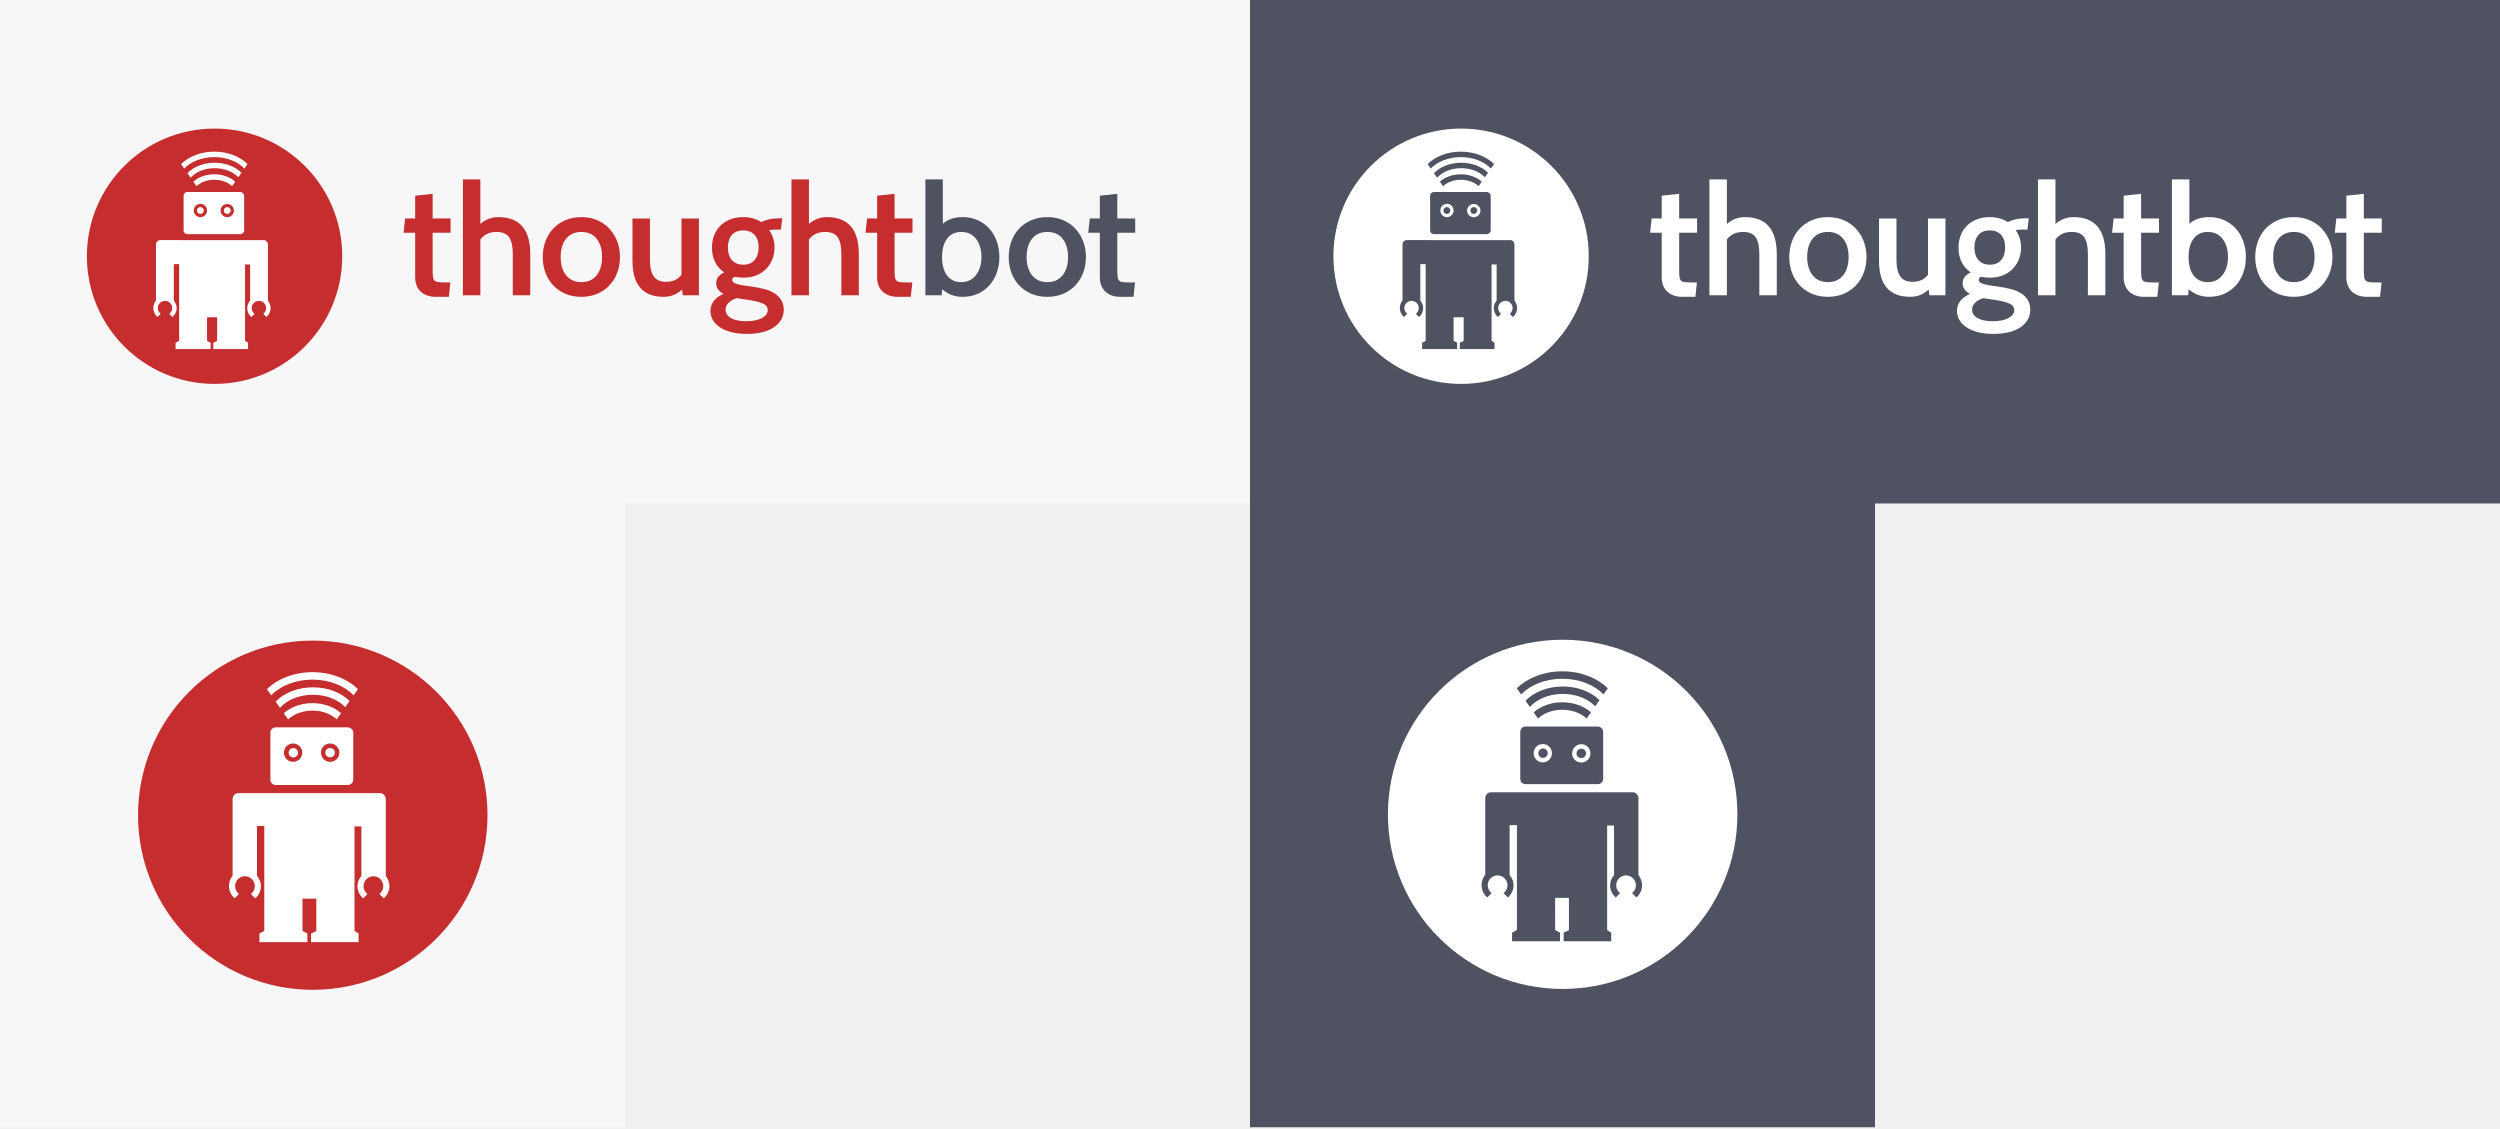
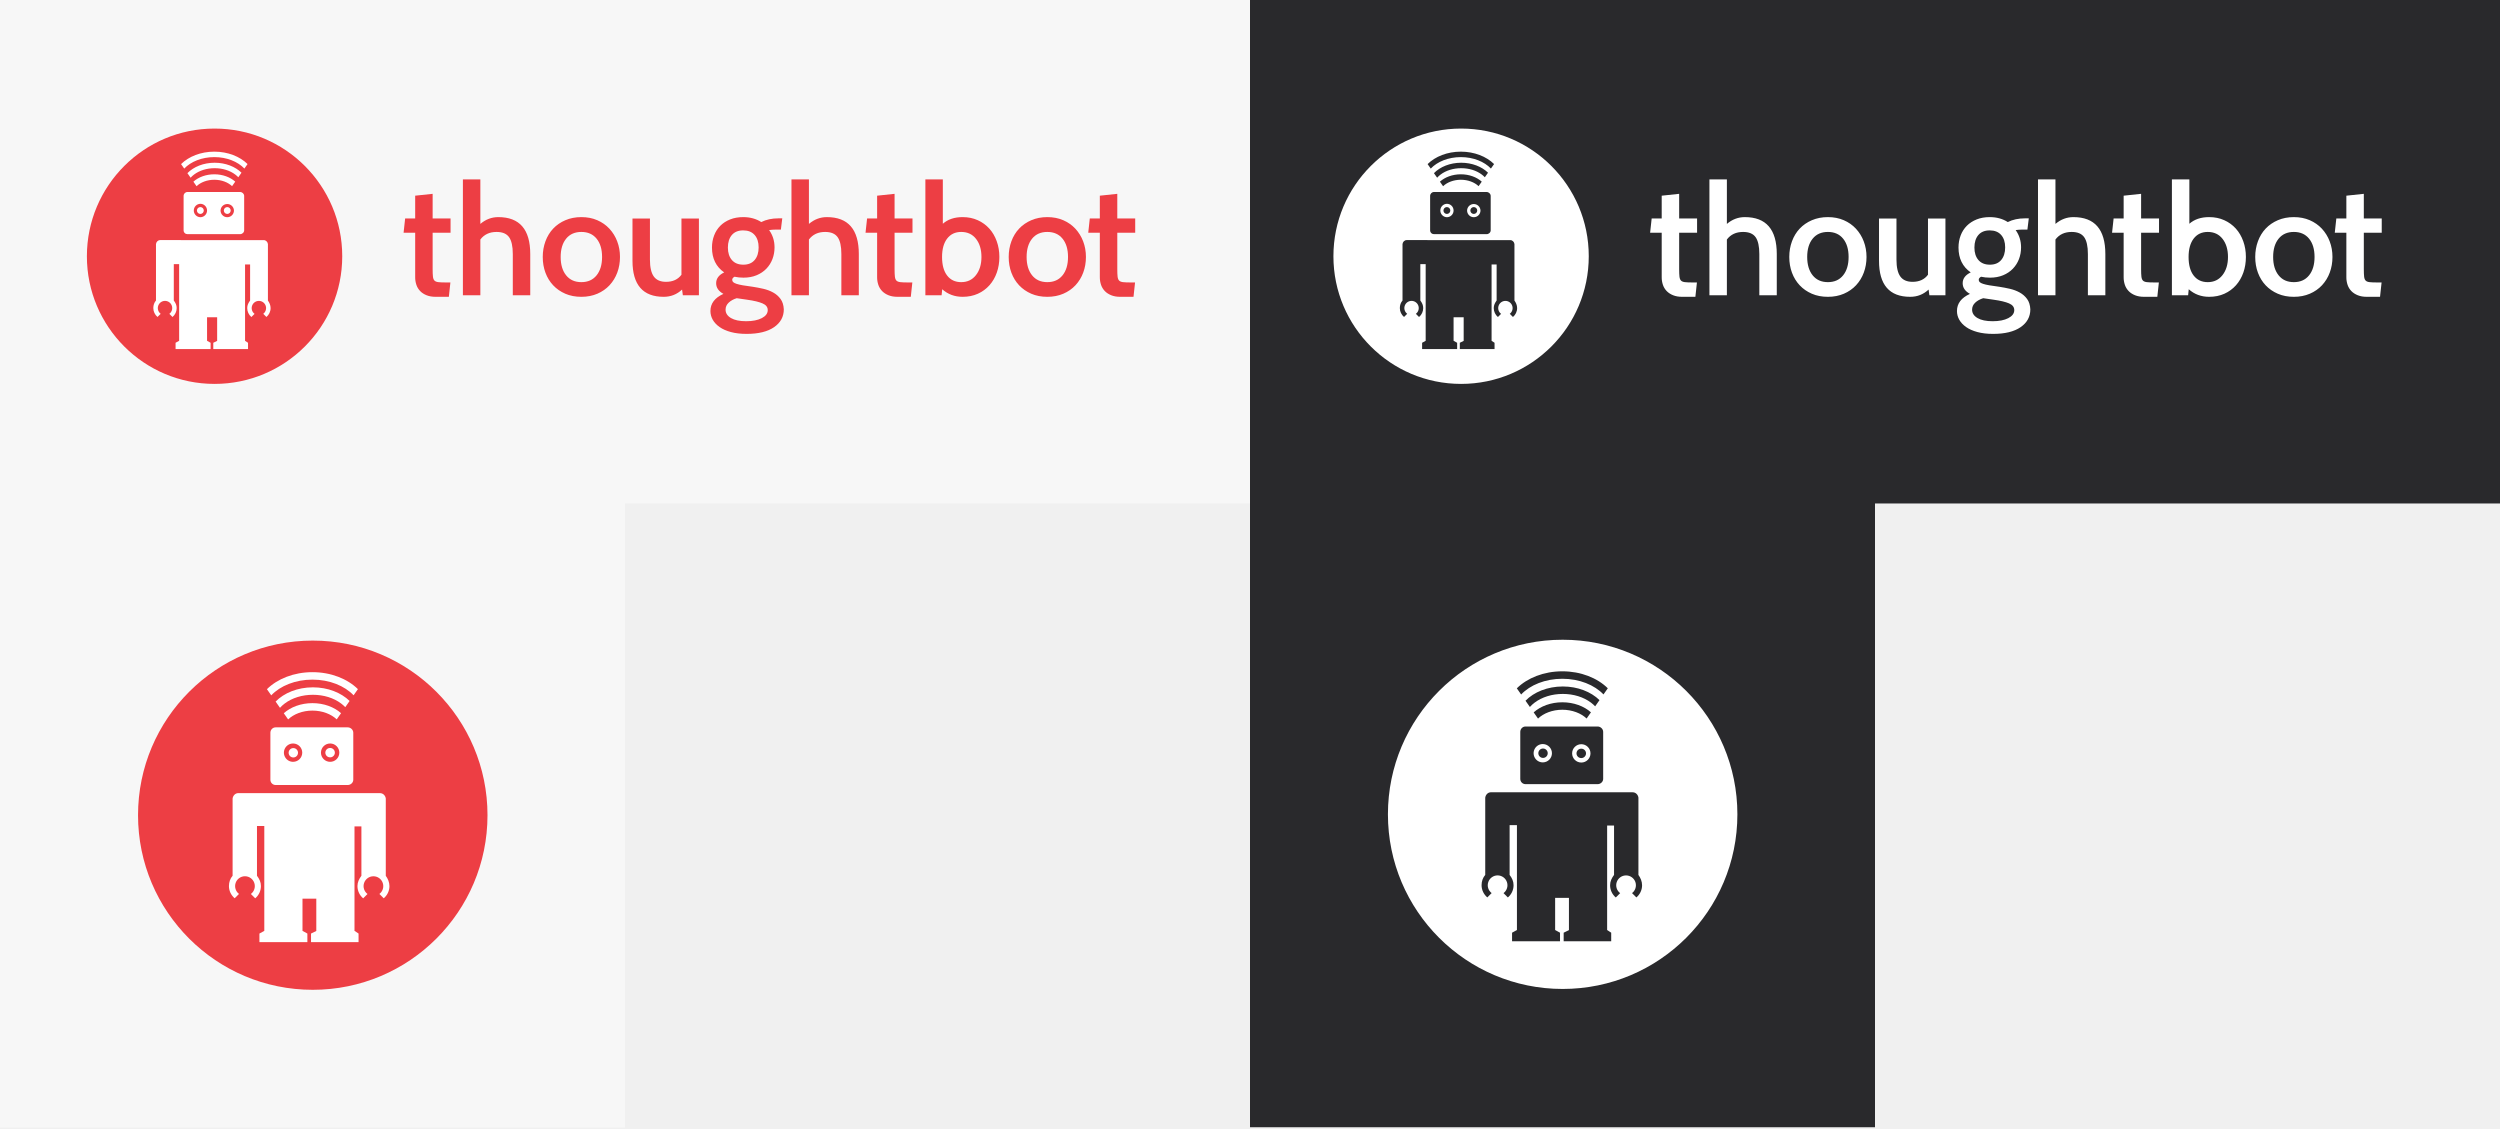
<svg xmlns="http://www.w3.org/2000/svg" width="720" height="325" viewBox="0 0 720 325">
  <g fill="none" fill-rule="evenodd">
    <path fill="#F7F7F7" d="M0 0h360v145H0z" />
-     <path fill="#4F5261" d="M360 144.642h180v180H360z" />
+     <path fill="#29292c" d="M360 144.642h180v180H360z" />
    <g fill="#FFF">
      <path d="M399.723 234.531c0 27.77 22.53 50.287 50.323 50.287 27.792 0 50.323-22.518 50.323-50.287 0-27.774-22.531-50.287-50.323-50.287s-50.323 22.513-50.323 50.287zm35.047 3.115v14.327c.705.935 1.135 1.842 1.135 2.974 0 1.41-.638 2.676-1.641 3.52l-1.25-1.248a2.837 2.837 0 1 0-3.422-.01l-1.247 1.246c-.994-.843-1.65-2.1-1.65-3.504 0-1.133.353-2.176 1.054-2.978v-22.248c.117-.857.78-1.55 1.633-1.55l40.84.005c.854 0 1.528.688 1.645 1.545v22.259c.584.801 1.053 1.839 1.053 2.972 0 1.403-.645 2.661-1.639 3.505l-1.254-1.247a2.838 2.838 0 1 0-3.427.011l-1.25 1.249a4.6 4.6 0 0 1-1.641-3.524c0-1.132.454-2.042 1.136-2.977v-14.21h-1.99v30.081l1.171.773v2.473h-13.691v-2.473l1.52-.743v-9.296h-3.978l.003 9.266 1.403.773v2.473h-13.81v-2.473l1.404-.77v-30.201h-2.107zm25.337-28.414h-20.752c-.851 0-1.515.7-1.515 1.554v13.528c0 .848.664 1.522 1.515 1.522h20.752c.854 0 1.606-.674 1.606-1.522v-13.528c0-.854-.752-1.554-1.606-1.554zm-10.154-4.826c2.836 0 5.405 1.01 6.988 2.53l1.252-1.783c-1.978-1.77-4.935-2.894-8.24-2.894-3.313 0-6.278 1.13-8.255 2.907l1.25 1.785c1.583-1.528 4.16-2.545 7.005-2.545zm.135-4.553c3.099 0 5.989.894 8.138 2.52.437.33.83.68 1.178 1.05l1.253-1.79c-2.44-2.389-6.266-3.928-10.569-3.928-4.406 0-8.313 1.614-10.743 4.103l1.26 1.798c.387-.437.836-.85 1.345-1.234 2.149-1.625 5.04-2.52 8.138-2.52zm-.135-4.368c4.918 0 9.266 1.79 11.85 4.513l1.244-1.772c-3.013-2.973-7.757-4.889-13.094-4.889-5.345 0-10.096 1.922-13.109 4.902l1.244 1.775c2.582-2.732 6.937-4.53 11.865-4.53z" />
      <path d="M444.391 219.568a2.641 2.641 0 1 1 .003-5.28 2.641 2.641 0 0 1-.003 5.28zm1.354-2.639a1.352 1.352 0 1 1-2.704-.004 1.352 1.352 0 0 1 2.704.004zM455.418 219.613a2.645 2.645 0 0 1-2.647-2.639 2.644 2.644 0 0 1 5.29 0 2.643 2.643 0 0 1-2.643 2.64zm0-1.289a1.352 1.352 0 1 1 0-2.703c.744 0 1.357.602 1.357 1.353 0 .744-.613 1.35-1.357 1.35z" />
    </g>
-     <path fill="#4F5261" d="M360 0h360v145H360z" />
-     <path d="M25.023 73.795c0 20.305 16.464 36.77 36.771 36.77 20.308 0 36.771-16.465 36.771-36.77 0-20.308-16.463-36.768-36.771-36.768s-36.77 16.46-36.77 36.768z" fill="#C52D2F" />
+     <path fill="#29292c" d="M360 0h360v145H360z" />
+     <path d="M25.023 73.795c0 20.305 16.464 36.77 36.771 36.77 20.308 0 36.771-16.465 36.771-36.77 0-20.308-16.463-36.768-36.771-36.768s-36.77 16.46-36.77 36.768z" fill="#ed3e44" />
    <path d="M50.054 76.073v10.475c.515.684.829 1.347.829 2.175a3.358 3.358 0 0 1-1.2 2.573l-.912-.912a2.073 2.073 0 1 0-2.5-.008l-.912.912a3.368 3.368 0 0 1-1.205-2.562c0-.829.257-1.591.77-2.178V70.281c.085-.626.569-1.133 1.192-1.133l29.842.004c.624 0 1.117.503 1.202 1.13v16.274c.427.587.77 1.345.77 2.174 0 1.025-.471 1.946-1.198 2.562l-.916-.911a2.074 2.074 0 1 0-2.504.008l-.914.913a3.364 3.364 0 0 1-1.199-2.577c0-.828.332-1.493.83-2.177V76.16h-1.453v21.994l.855.565v1.809H61.427v-1.809l1.111-.543v-6.797h-2.907l.002 6.775 1.025.565v1.809H50.567v-1.809l1.026-.563V76.073h-1.54zm11.672-24.304c2.073 0 3.95.738 5.107 1.849l.914-1.303c-1.445-1.294-3.606-2.117-6.02-2.117-2.422 0-4.588.827-6.033 2.127l.914 1.304c1.156-1.117 3.04-1.86 5.118-1.86zm.099-3.33c2.264 0 4.376.654 5.946 1.843.32.24.607.498.861.768l.916-1.309c-1.783-1.747-4.58-2.872-7.723-2.872-3.22 0-6.075 1.18-7.85 3l.92 1.314a6.73 6.73 0 0 1 .983-.902c1.57-1.188 3.683-1.842 5.947-1.842zm-.099-3.193c3.594 0 6.77 1.309 8.659 3.3l.91-1.296c-2.202-2.174-5.67-3.575-9.569-3.575-3.905 0-7.377 1.406-9.578 3.585l.908 1.297c1.887-1.997 5.07-3.311 8.67-3.311zm7.42 10.051H53.982c-.621 0-1.106.512-1.106 1.136v9.892a1.1 1.1 0 0 0 1.106 1.113h15.164c.624 0 1.173-.493 1.173-1.113v-9.892c0-.624-.55-1.136-1.173-1.136zM57.7 62.557a1.932 1.932 0 0 1 0-3.863 1.93 1.93 0 0 1 0 3.862zm7.75 0a1.934 1.934 0 0 1-1.933-1.93 1.933 1.933 0 0 1 3.864 0c0 1.062-.864 1.93-1.93 1.93zm-6.761-1.93a.988.988 0 1 1-1.976-.003.988.988 0 0 1 1.976.002zm6.762.987a.988.988 0 0 1 0-1.977c.543 0 .991.44.991.99a.993.993 0 0 1-.991.987z" fill="#FFF" />
-     <path d="M152.712 85.037h-5.027V73.16c0-2.224-.356-3.84-1.068-4.849-.712-1.008-1.913-1.512-3.604-1.512-2.017 0-3.574.726-4.671 2.18v16.058h-5.027V51.674h5.027v12.811c1.542-1.304 3.262-1.957 5.16-1.957 6.14 0 9.21 3.544 9.21 10.632v11.877zM156.312 74.005c0-1.601.26-3.106.778-4.515.52-1.409 1.26-2.625 2.225-3.648.964-1.023 2.135-1.831 3.514-2.424 1.38-.593 2.914-.89 4.605-.89 1.69 0 3.218.297 4.582.89 1.365.593 2.529 1.409 3.493 2.446a11.169 11.169 0 0 1 2.246 3.648c.534 1.394.801 2.892.801 4.493 0 1.602-.26 3.1-.778 4.493a10.871 10.871 0 0 1-2.225 3.648c-.964 1.038-2.135 1.853-3.514 2.447-1.38.593-2.914.89-4.605.89-1.72 0-3.263-.297-4.627-.89-1.364-.594-2.528-1.402-3.492-2.425s-1.706-2.231-2.225-3.625c-.519-1.394-.778-2.907-.778-4.538zm5.16 0c0 2.224.527 3.989 1.58 5.294 1.053 1.305 2.513 1.957 4.382 1.957 1.869 0 3.33-.652 4.382-1.957 1.053-1.305 1.58-3.07 1.58-5.294 0-2.224-.527-3.981-1.58-5.271s-2.513-1.935-4.382-1.935c-1.869 0-3.33.645-4.382 1.935-1.053 1.29-1.58 3.047-1.58 5.271zM201.286 85.037h-4.626l-.223-1.645c-1.483 1.393-3.248 2.09-5.294 2.09-5.991 0-8.987-3.455-8.987-10.365V62.928h5.027v11.833c0 2.225.371 3.848 1.113 4.872.741 1.023 1.913 1.534 3.514 1.534 1.958 0 3.44-.682 4.45-2.046V62.928h5.026v22.11zM215.015 96.159c-1.72 0-3.233-.178-4.538-.534-1.305-.356-2.387-.838-3.248-1.446-.86-.608-1.512-1.305-1.957-2.09a5.022 5.022 0 0 1-.667-2.514c0-2.165 1.245-3.811 3.737-4.938-1.394-.771-2.091-1.794-2.091-3.07 0-1.334.77-2.372 2.313-3.113-2.343-1.631-3.515-4.019-3.515-7.162 0-1.246.208-2.41.623-3.492a7.853 7.853 0 0 1 1.78-2.78c.771-.772 1.713-1.38 2.825-1.825 1.112-.444 2.365-.667 3.76-.667 1.986 0 3.721.475 5.204 1.424 1.424-.712 3.07-1.068 4.939-1.068h1.112l-.4 3.247H223.2c-.504 0-1.068.045-1.69.134 1.037 1.453 1.557 3.114 1.557 4.982 0 1.186-.2 2.306-.601 3.359a8.132 8.132 0 0 1-1.757 2.78c-.772.8-1.713 1.431-2.825 1.89-1.113.46-2.366.69-3.76.69-.92 0-1.78-.089-2.58-.267-.445.238-.667.534-.667.89 0 .267.096.49.289.667.192.178.511.341.956.49.445.148 1.046.289 1.802.422.756.134 1.713.275 2.87.423.978.148 1.987.34 3.025.578 1.038.237 1.987.593 2.847 1.068a6.49 6.49 0 0 1 2.136 1.868c.563.771.875 1.765.934 2.98 0 2.136-.934 3.849-2.803 5.139-1.869 1.29-4.508 1.935-7.919 1.935zm-.979-29.805c-1.423 0-2.513.445-3.27 1.334-.756.89-1.134 2.091-1.134 3.604 0 1.512.385 2.713 1.157 3.603.77.89 1.868 1.334 3.292 1.334 1.423 0 2.513-.452 3.27-1.356.756-.905 1.134-2.113 1.134-3.626 0-1.512-.385-2.706-1.157-3.58-.77-.876-1.868-1.313-3.292-1.313zm1.201 19.974l-3.07-.445c-.948.296-1.72.726-2.313 1.29-.593.563-.89 1.23-.89 2.002 0 1.008.52 1.816 1.558 2.424 1.038.608 2.491.912 4.36.912 1.868 0 3.373-.297 4.515-.89 1.142-.593 1.713-1.364 1.713-2.313 0-.86-.504-1.505-1.513-1.935-1.008-.43-2.461-.779-4.36-1.045z" fill="#C52D2F" />
-     <path d="M277.23 85.482c-2.283 0-4.24-.726-5.872-2.18l-.178 1.735h-4.671V51.674h5.027V64.44c1.453-1.275 3.351-1.913 5.694-1.913 1.602 0 3.055.297 4.36.89a9.976 9.976 0 0 1 3.337 2.424c.92 1.023 1.631 2.24 2.135 3.648.505 1.409.757 2.914.757 4.515 0 1.602-.245 3.1-.734 4.493-.49 1.394-1.194 2.61-2.114 3.648a9.835 9.835 0 0 1-3.336 2.447c-1.305.593-2.773.89-4.405.89zm-.4-18.683c-1.72 0-3.07.637-4.048 1.913-.98 1.275-1.469 3.04-1.469 5.293 0 2.313.49 4.1 1.469 5.36.978 1.261 2.328 1.891 4.048 1.891 1.78 0 3.196-.674 4.249-2.024 1.053-1.35 1.58-3.092 1.58-5.227 0-2.135-.52-3.87-1.558-5.205-1.038-1.334-2.462-2.001-4.271-2.001z" fill="#4F5261" />
-     <path d="M247.34 85.037h-5.027V73.16c0-2.224-.356-3.84-1.068-4.849-.712-1.008-1.913-1.512-3.604-1.512-2.016 0-3.574.726-4.671 2.18v16.058h-5.027V51.674h5.027v12.811c1.542-1.304 3.263-1.957 5.16-1.957 6.14 0 9.21 3.544 9.21 10.632v11.877zM262.754 81.345l-.445 4.137h-3.826c-.979 0-1.839-.148-2.58-.445-.742-.296-1.357-.696-1.846-1.2a4.771 4.771 0 0 1-1.09-1.78 6.727 6.727 0 0 1-.356-2.224V67.02h-3.337l.445-4.093h2.892v-6.57l5.027-.535v7.105h5.16v4.093h-5.16V77.52c0 .919.03 1.638.089 2.157.06.519.208.897.445 1.134.237.238.608.386 1.112.445.504.06 1.201.09 2.091.09h1.38z" fill="#C52D2F" />
-     <path d="M290.505 74.005c0-1.601.26-3.106.779-4.515.519-1.409 1.26-2.625 2.224-3.648.964-1.023 2.136-1.831 3.515-2.424 1.38-.593 2.914-.89 4.605-.89 1.69 0 3.218.297 4.582.89 1.364.593 2.528 1.409 3.492 2.446a11.169 11.169 0 0 1 2.247 3.648c.534 1.394.8 2.892.8 4.493 0 1.602-.259 3.1-.778 4.493a10.871 10.871 0 0 1-2.224 3.648c-.964 1.038-2.136 1.853-3.515 2.447-1.379.593-2.914.89-4.604.89-1.72 0-3.263-.297-4.627-.89-1.365-.594-2.529-1.402-3.493-2.425s-1.705-2.231-2.224-3.625c-.52-1.394-.779-2.907-.779-4.538zm5.161 0c0 2.224.527 3.989 1.58 5.294 1.052 1.305 2.513 1.957 4.382 1.957 1.868 0 3.329-.652 4.382-1.957 1.053-1.305 1.58-3.07 1.58-5.294 0-2.224-.527-3.981-1.58-5.271s-2.514-1.935-4.382-1.935c-1.869 0-3.33.645-4.382 1.935-1.053 1.29-1.58 3.047-1.58 5.271zM326.896 81.345l-.445 4.137h-3.826c-.98 0-1.84-.148-2.58-.445-.742-.296-1.358-.696-1.847-1.2a4.771 4.771 0 0 1-1.09-1.78 6.727 6.727 0 0 1-.356-2.224V67.02h-3.337l.445-4.093h2.892v-6.57l5.027-.535v7.105h5.161v4.093h-5.16V77.52c0 .919.029 1.638.088 2.157.06.519.208.897.445 1.134.237.238.608.386 1.112.445.505.06 1.202.09 2.091.09h1.38z" fill="#4F5261" />
-     <path d="M129.715 81.345l-.445 4.137h-3.826c-.979 0-1.84-.148-2.58-.445-.742-.296-1.357-.696-1.847-1.2a4.771 4.771 0 0 1-1.09-1.78 6.727 6.727 0 0 1-.356-2.224V67.02h-3.336l.444-4.093h2.892v-6.57l5.028-.535v7.105h5.16v4.093h-5.16V77.52c0 .919.03 1.638.088 2.157.06.519.208.897.445 1.134.238.238.608.386 1.113.445.504.06 1.2.09 2.09.09h1.38z" fill="#C52D2F" />
+     <path d="M152.712 85.037h-5.027V73.16c0-2.224-.356-3.84-1.068-4.849-.712-1.008-1.913-1.512-3.604-1.512-2.017 0-3.574.726-4.671 2.18v16.058h-5.027V51.674h5.027v12.811c1.542-1.304 3.262-1.957 5.16-1.957 6.14 0 9.21 3.544 9.21 10.632v11.877zM156.312 74.005c0-1.601.26-3.106.778-4.515.52-1.409 1.26-2.625 2.225-3.648.964-1.023 2.135-1.831 3.514-2.424 1.38-.593 2.914-.89 4.605-.89 1.69 0 3.218.297 4.582.89 1.365.593 2.529 1.409 3.493 2.446a11.169 11.169 0 0 1 2.246 3.648c.534 1.394.801 2.892.801 4.493 0 1.602-.26 3.1-.778 4.493a10.871 10.871 0 0 1-2.225 3.648c-.964 1.038-2.135 1.853-3.514 2.447-1.38.593-2.914.89-4.605.89-1.72 0-3.263-.297-4.627-.89-1.364-.594-2.528-1.402-3.492-2.425s-1.706-2.231-2.225-3.625c-.519-1.394-.778-2.907-.778-4.538zm5.16 0c0 2.224.527 3.989 1.58 5.294 1.053 1.305 2.513 1.957 4.382 1.957 1.869 0 3.33-.652 4.382-1.957 1.053-1.305 1.58-3.07 1.58-5.294 0-2.224-.527-3.981-1.58-5.271s-2.513-1.935-4.382-1.935c-1.869 0-3.33.645-4.382 1.935-1.053 1.29-1.58 3.047-1.58 5.271zM201.286 85.037h-4.626l-.223-1.645c-1.483 1.393-3.248 2.09-5.294 2.09-5.991 0-8.987-3.455-8.987-10.365V62.928h5.027v11.833c0 2.225.371 3.848 1.113 4.872.741 1.023 1.913 1.534 3.514 1.534 1.958 0 3.44-.682 4.45-2.046V62.928h5.026v22.11zM215.015 96.159c-1.72 0-3.233-.178-4.538-.534-1.305-.356-2.387-.838-3.248-1.446-.86-.608-1.512-1.305-1.957-2.09a5.022 5.022 0 0 1-.667-2.514c0-2.165 1.245-3.811 3.737-4.938-1.394-.771-2.091-1.794-2.091-3.07 0-1.334.77-2.372 2.313-3.113-2.343-1.631-3.515-4.019-3.515-7.162 0-1.246.208-2.41.623-3.492a7.853 7.853 0 0 1 1.78-2.78c.771-.772 1.713-1.38 2.825-1.825 1.112-.444 2.365-.667 3.76-.667 1.986 0 3.721.475 5.204 1.424 1.424-.712 3.07-1.068 4.939-1.068h1.112l-.4 3.247H223.2c-.504 0-1.068.045-1.69.134 1.037 1.453 1.557 3.114 1.557 4.982 0 1.186-.2 2.306-.601 3.359a8.132 8.132 0 0 1-1.757 2.78c-.772.8-1.713 1.431-2.825 1.89-1.113.46-2.366.69-3.76.69-.92 0-1.78-.089-2.58-.267-.445.238-.667.534-.667.89 0 .267.096.49.289.667.192.178.511.341.956.49.445.148 1.046.289 1.802.422.756.134 1.713.275 2.87.423.978.148 1.987.34 3.025.578 1.038.237 1.987.593 2.847 1.068a6.49 6.49 0 0 1 2.136 1.868c.563.771.875 1.765.934 2.98 0 2.136-.934 3.849-2.803 5.139-1.869 1.29-4.508 1.935-7.919 1.935zm-.979-29.805c-1.423 0-2.513.445-3.27 1.334-.756.89-1.134 2.091-1.134 3.604 0 1.512.385 2.713 1.157 3.603.77.89 1.868 1.334 3.292 1.334 1.423 0 2.513-.452 3.27-1.356.756-.905 1.134-2.113 1.134-3.626 0-1.512-.385-2.706-1.157-3.58-.77-.876-1.868-1.313-3.292-1.313zm1.201 19.974l-3.07-.445c-.948.296-1.72.726-2.313 1.29-.593.563-.89 1.23-.89 2.002 0 1.008.52 1.816 1.558 2.424 1.038.608 2.491.912 4.36.912 1.868 0 3.373-.297 4.515-.89 1.142-.593 1.713-1.364 1.713-2.313 0-.86-.504-1.505-1.513-1.935-1.008-.43-2.461-.779-4.36-1.045z" fill="#ed3e44" />
+     <path d="M277.23 85.482c-2.283 0-4.24-.726-5.872-2.18l-.178 1.735h-4.671V51.674h5.027V64.44c1.453-1.275 3.351-1.913 5.694-1.913 1.602 0 3.055.297 4.36.89a9.976 9.976 0 0 1 3.337 2.424c.92 1.023 1.631 2.24 2.135 3.648.505 1.409.757 2.914.757 4.515 0 1.602-.245 3.1-.734 4.493-.49 1.394-1.194 2.61-2.114 3.648a9.835 9.835 0 0 1-3.336 2.447c-1.305.593-2.773.89-4.405.89zm-.4-18.683c-1.72 0-3.07.637-4.048 1.913-.98 1.275-1.469 3.04-1.469 5.293 0 2.313.49 4.1 1.469 5.36.978 1.261 2.328 1.891 4.048 1.891 1.78 0 3.196-.674 4.249-2.024 1.053-1.35 1.58-3.092 1.58-5.227 0-2.135-.52-3.87-1.558-5.205-1.038-1.334-2.462-2.001-4.271-2.001z" fill="#ed3e44" />
+     <path d="M247.34 85.037h-5.027V73.16c0-2.224-.356-3.84-1.068-4.849-.712-1.008-1.913-1.512-3.604-1.512-2.016 0-3.574.726-4.671 2.18v16.058h-5.027V51.674h5.027v12.811c1.542-1.304 3.263-1.957 5.16-1.957 6.14 0 9.21 3.544 9.21 10.632v11.877zM262.754 81.345l-.445 4.137h-3.826c-.979 0-1.839-.148-2.58-.445-.742-.296-1.357-.696-1.846-1.2a4.771 4.771 0 0 1-1.09-1.78 6.727 6.727 0 0 1-.356-2.224V67.02h-3.337l.445-4.093h2.892v-6.57l5.027-.535v7.105h5.16v4.093h-5.16V77.52c0 .919.03 1.638.089 2.157.06.519.208.897.445 1.134.237.238.608.386 1.112.445.504.06 1.201.09 2.091.09h1.38z" fill="#ed3e44" />
+     <path d="M290.505 74.005c0-1.601.26-3.106.779-4.515.519-1.409 1.26-2.625 2.224-3.648.964-1.023 2.136-1.831 3.515-2.424 1.38-.593 2.914-.89 4.605-.89 1.69 0 3.218.297 4.582.89 1.364.593 2.528 1.409 3.492 2.446a11.169 11.169 0 0 1 2.247 3.648c.534 1.394.8 2.892.8 4.493 0 1.602-.259 3.1-.778 4.493a10.871 10.871 0 0 1-2.224 3.648c-.964 1.038-2.136 1.853-3.515 2.447-1.379.593-2.914.89-4.604.89-1.72 0-3.263-.297-4.627-.89-1.365-.594-2.529-1.402-3.493-2.425s-1.705-2.231-2.224-3.625c-.52-1.394-.779-2.907-.779-4.538zm5.161 0c0 2.224.527 3.989 1.58 5.294 1.052 1.305 2.513 1.957 4.382 1.957 1.868 0 3.329-.652 4.382-1.957 1.053-1.305 1.58-3.07 1.58-5.294 0-2.224-.527-3.981-1.58-5.271s-2.514-1.935-4.382-1.935c-1.869 0-3.33.645-4.382 1.935-1.053 1.29-1.58 3.047-1.58 5.271zM326.896 81.345l-.445 4.137h-3.826c-.98 0-1.84-.148-2.58-.445-.742-.296-1.358-.696-1.847-1.2a4.771 4.771 0 0 1-1.09-1.78 6.727 6.727 0 0 1-.356-2.224V67.02h-3.337l.445-4.093h2.892v-6.57l5.027-.535v7.105h5.161v4.093h-5.16V77.52c0 .919.029 1.638.088 2.157.06.519.208.897.445 1.134.237.238.608.386 1.112.445.505.06 1.202.09 2.091.09h1.38z" fill="#ed3e44" />
+     <path d="M129.715 81.345l-.445 4.137h-3.826c-.979 0-1.84-.148-2.58-.445-.742-.296-1.357-.696-1.847-1.2a4.771 4.771 0 0 1-1.09-1.78 6.727 6.727 0 0 1-.356-2.224V67.02h-3.336l.444-4.093h2.892v-6.57l5.028-.535v7.105h5.16v4.093h-5.16V77.52c0 .919.03 1.638.088 2.157.06.519.208.897.445 1.134.238.238.608.386 1.113.445.504.06 1.2.09 2.09.09h1.38z" fill="#ed3e44" />
    <g>
      <path d="M384.023 73.795c0 20.305 16.464 36.77 36.771 36.77 20.308 0 36.771-16.465 36.771-36.77 0-20.308-16.463-36.768-36.771-36.768s-36.77 16.46-36.77 36.768z" fill="#FFF" />
-       <path d="M409.054 76.073v10.475c.515.684.829 1.347.829 2.175a3.358 3.358 0 0 1-1.2 2.573l-.912-.912a2.073 2.073 0 1 0-2.5-.008l-.912.912a3.368 3.368 0 0 1-1.205-2.562c0-.829.257-1.591.77-2.178V70.281c.085-.626.569-1.133 1.192-1.133l29.842.004c.624 0 1.117.503 1.202 1.13v16.274c.427.587.77 1.345.77 2.174 0 1.025-.471 1.946-1.198 2.562l-.916-.911a2.074 2.074 0 1 0-2.504.008l-.914.913a3.364 3.364 0 0 1-1.199-2.577c0-.828.332-1.493.83-2.177V76.16h-1.453v21.994l.855.565v1.809h-10.004v-1.809l1.111-.543v-6.797h-2.907l.002 6.775 1.025.565v1.809h-10.091v-1.809l1.026-.563V76.073h-1.54zm11.672-24.304c2.073 0 3.95.738 5.107 1.849l.914-1.303c-1.445-1.294-3.606-2.117-6.02-2.117-2.422 0-4.588.827-6.033 2.127l.914 1.304c1.156-1.117 3.04-1.86 5.118-1.86zm.099-3.33c2.264 0 4.376.654 5.946 1.843.32.24.607.498.861.768l.916-1.309c-1.783-1.747-4.58-2.872-7.723-2.872-3.22 0-6.075 1.18-7.85 3l.92 1.314a6.73 6.73 0 0 1 .983-.902c1.57-1.188 3.683-1.842 5.947-1.842zm-.099-3.193c3.594 0 6.77 1.309 8.659 3.3l.91-1.296c-2.202-2.174-5.67-3.575-9.569-3.575-3.905 0-7.377 1.406-9.578 3.585l.908 1.297c1.887-1.997 5.07-3.311 8.67-3.311zm7.42 10.051h-15.164c-.621 0-1.106.512-1.106 1.136v9.892a1.1 1.1 0 0 0 1.106 1.113h15.164c.624 0 1.173-.493 1.173-1.113v-9.892c0-.624-.55-1.136-1.173-1.136zm-11.445 7.26a1.932 1.932 0 0 1 0-3.863 1.93 1.93 0 0 1 0 3.862zm7.75 0a1.934 1.934 0 0 1-1.933-1.93 1.933 1.933 0 0 1 3.864 0c0 1.062-.864 1.93-1.93 1.93zm-6.761-1.93a.988.988 0 1 1-1.976-.003.988.988 0 0 1 1.976.002zm6.762.987a.988.988 0 0 1 0-1.977c.543 0 .991.44.991.99a.993.993 0 0 1-.991.987z" fill="#4F5261" />
+       <path d="M409.054 76.073v10.475c.515.684.829 1.347.829 2.175a3.358 3.358 0 0 1-1.2 2.573l-.912-.912a2.073 2.073 0 1 0-2.5-.008l-.912.912a3.368 3.368 0 0 1-1.205-2.562c0-.829.257-1.591.77-2.178V70.281c.085-.626.569-1.133 1.192-1.133l29.842.004c.624 0 1.117.503 1.202 1.13v16.274c.427.587.77 1.345.77 2.174 0 1.025-.471 1.946-1.198 2.562l-.916-.911a2.074 2.074 0 1 0-2.504.008l-.914.913a3.364 3.364 0 0 1-1.199-2.577c0-.828.332-1.493.83-2.177V76.16h-1.453v21.994l.855.565v1.809h-10.004v-1.809l1.111-.543v-6.797h-2.907l.002 6.775 1.025.565v1.809h-10.091v-1.809l1.026-.563V76.073h-1.54zm11.672-24.304c2.073 0 3.95.738 5.107 1.849l.914-1.303c-1.445-1.294-3.606-2.117-6.02-2.117-2.422 0-4.588.827-6.033 2.127l.914 1.304c1.156-1.117 3.04-1.86 5.118-1.86zm.099-3.33c2.264 0 4.376.654 5.946 1.843.32.24.607.498.861.768l.916-1.309c-1.783-1.747-4.58-2.872-7.723-2.872-3.22 0-6.075 1.18-7.85 3l.92 1.314a6.73 6.73 0 0 1 .983-.902c1.57-1.188 3.683-1.842 5.947-1.842zm-.099-3.193c3.594 0 6.77 1.309 8.659 3.3l.91-1.296c-2.202-2.174-5.67-3.575-9.569-3.575-3.905 0-7.377 1.406-9.578 3.585l.908 1.297c1.887-1.997 5.07-3.311 8.67-3.311zm7.42 10.051h-15.164c-.621 0-1.106.512-1.106 1.136v9.892a1.1 1.1 0 0 0 1.106 1.113h15.164c.624 0 1.173-.493 1.173-1.113v-9.892c0-.624-.55-1.136-1.173-1.136zm-11.445 7.26a1.932 1.932 0 0 1 0-3.863 1.93 1.93 0 0 1 0 3.862zm7.75 0a1.934 1.934 0 0 1-1.933-1.93 1.933 1.933 0 0 1 3.864 0c0 1.062-.864 1.93-1.93 1.93zm-6.761-1.93a.988.988 0 1 1-1.976-.003.988.988 0 0 1 1.976.002zm6.762.987a.988.988 0 0 1 0-1.977c.543 0 .991.44.991.99a.993.993 0 0 1-.991.987z" fill="#29292c" />
      <g fill="#FFF">
        <path d="M511.712 85.037h-5.027V73.16c0-2.224-.356-3.84-1.068-4.849-.712-1.008-1.913-1.512-3.604-1.512-2.017 0-3.574.726-4.671 2.18v16.058h-5.027V51.674h5.027v12.811c1.542-1.304 3.262-1.957 5.16-1.957 6.14 0 9.21 3.544 9.21 10.632v11.877zM515.312 74.005c0-1.601.26-3.106.778-4.515.52-1.409 1.26-2.625 2.225-3.648.964-1.023 2.135-1.831 3.514-2.424 1.38-.593 2.914-.89 4.605-.89 1.69 0 3.218.297 4.582.89 1.365.593 2.529 1.409 3.493 2.446a11.169 11.169 0 0 1 2.246 3.648c.534 1.394.801 2.892.801 4.493 0 1.602-.26 3.1-.778 4.493a10.871 10.871 0 0 1-2.225 3.648c-.964 1.038-2.135 1.853-3.514 2.447-1.38.593-2.914.89-4.605.89-1.72 0-3.263-.297-4.627-.89-1.364-.594-2.528-1.402-3.492-2.425s-1.706-2.231-2.225-3.625c-.519-1.394-.778-2.907-.778-4.538zm5.16 0c0 2.224.527 3.989 1.58 5.294 1.053 1.305 2.513 1.957 4.382 1.957 1.869 0 3.33-.652 4.382-1.957 1.053-1.305 1.58-3.07 1.58-5.294 0-2.224-.527-3.981-1.58-5.271s-2.513-1.935-4.382-1.935c-1.869 0-3.33.645-4.382 1.935-1.053 1.29-1.58 3.047-1.58 5.271zM560.286 85.037h-4.626l-.223-1.645c-1.483 1.393-3.248 2.09-5.294 2.09-5.991 0-8.987-3.455-8.987-10.365V62.928h5.027v11.833c0 2.225.371 3.848 1.113 4.872.741 1.023 1.913 1.534 3.514 1.534 1.958 0 3.44-.682 4.45-2.046V62.928h5.026v22.11zM574.015 96.159c-1.72 0-3.233-.178-4.538-.534-1.305-.356-2.387-.838-3.248-1.446-.86-.608-1.512-1.305-1.957-2.09a5.022 5.022 0 0 1-.667-2.514c0-2.165 1.245-3.811 3.737-4.938-1.394-.771-2.091-1.794-2.091-3.07 0-1.334.77-2.372 2.313-3.113-2.343-1.631-3.515-4.019-3.515-7.162 0-1.246.208-2.41.623-3.492a7.853 7.853 0 0 1 1.78-2.78c.771-.772 1.713-1.38 2.825-1.825 1.112-.444 2.365-.667 3.76-.667 1.986 0 3.721.475 5.204 1.424 1.424-.712 3.07-1.068 4.939-1.068h1.112l-.4 3.247H582.2c-.504 0-1.068.045-1.69.134 1.037 1.453 1.557 3.114 1.557 4.982 0 1.186-.2 2.306-.601 3.359a8.132 8.132 0 0 1-1.757 2.78c-.772.8-1.713 1.431-2.825 1.89-1.113.46-2.366.69-3.76.69-.92 0-1.78-.089-2.58-.267-.445.238-.667.534-.667.89 0 .267.096.49.289.667.192.178.511.341.956.49.445.148 1.046.289 1.802.422.756.134 1.713.275 2.87.423.978.148 1.987.34 3.025.578 1.038.237 1.987.593 2.847 1.068a6.49 6.49 0 0 1 2.136 1.868c.563.771.875 1.765.934 2.98 0 2.136-.934 3.849-2.803 5.139-1.869 1.29-4.508 1.935-7.919 1.935zm-.979-29.805c-1.423 0-2.513.445-3.27 1.334-.756.89-1.134 2.091-1.134 3.604 0 1.512.385 2.713 1.157 3.603.77.89 1.868 1.334 3.292 1.334 1.423 0 2.513-.452 3.27-1.356.756-.905 1.134-2.113 1.134-3.626 0-1.512-.385-2.706-1.157-3.58-.77-.876-1.868-1.313-3.292-1.313zm1.201 19.974l-3.07-.445c-.948.296-1.72.726-2.313 1.29-.593.563-.89 1.23-.89 2.002 0 1.008.52 1.816 1.558 2.424 1.038.608 2.491.912 4.36.912 1.868 0 3.373-.297 4.515-.89 1.142-.593 1.713-1.364 1.713-2.313 0-.86-.504-1.505-1.513-1.935-1.008-.43-2.461-.779-4.36-1.045zM636.23 85.482c-2.283 0-4.24-.726-5.872-2.18l-.178 1.735h-4.671V51.674h5.027V64.44c1.453-1.275 3.351-1.913 5.694-1.913 1.602 0 3.055.297 4.36.89a9.976 9.976 0 0 1 3.337 2.424c.92 1.023 1.631 2.24 2.135 3.648.505 1.409.757 2.914.757 4.515 0 1.602-.245 3.1-.734 4.493-.49 1.394-1.194 2.61-2.114 3.648a9.835 9.835 0 0 1-3.336 2.447c-1.305.593-2.773.89-4.405.89zm-.4-18.683c-1.72 0-3.07.637-4.049 1.913-.978 1.275-1.468 3.04-1.468 5.293 0 2.313.49 4.1 1.469 5.36.978 1.261 2.328 1.891 4.048 1.891 1.78 0 3.196-.674 4.249-2.024 1.053-1.35 1.58-3.092 1.58-5.227 0-2.135-.52-3.87-1.558-5.205-1.038-1.334-2.462-2.001-4.271-2.001zM606.34 85.037h-5.027V73.16c0-2.224-.356-3.84-1.068-4.849-.712-1.008-1.913-1.512-3.604-1.512-2.016 0-3.574.726-4.671 2.18v16.058h-5.027V51.674h5.027v12.811c1.542-1.304 3.263-1.957 5.16-1.957 6.14 0 9.21 3.544 9.21 10.632v11.877zM621.754 81.345l-.445 4.137h-3.826c-.979 0-1.839-.148-2.58-.445-.742-.296-1.357-.696-1.846-1.2a4.771 4.771 0 0 1-1.09-1.78 6.727 6.727 0 0 1-.356-2.224V67.02h-3.337l.445-4.093h2.892v-6.57l5.027-.535v7.105h5.16v4.093h-5.16V77.52c0 .919.03 1.638.089 2.157.06.519.208.897.445 1.134.237.238.608.386 1.112.445.504.06 1.201.09 2.091.09h1.38zM649.505 74.005c0-1.601.26-3.106.779-4.515.519-1.409 1.26-2.625 2.224-3.648.964-1.023 2.136-1.831 3.515-2.424 1.38-.593 2.914-.89 4.605-.89 1.69 0 3.218.297 4.582.89 1.364.593 2.528 1.409 3.492 2.446a11.169 11.169 0 0 1 2.247 3.648c.534 1.394.8 2.892.8 4.493 0 1.602-.259 3.1-.778 4.493a10.871 10.871 0 0 1-2.224 3.648c-.964 1.038-2.136 1.853-3.515 2.447-1.379.593-2.914.89-4.604.89-1.72 0-3.263-.297-4.627-.89-1.365-.594-2.529-1.402-3.493-2.425s-1.705-2.231-2.224-3.625c-.52-1.394-.779-2.907-.779-4.538zm5.161 0c0 2.224.527 3.989 1.58 5.294 1.052 1.305 2.513 1.957 4.382 1.957 1.868 0 3.329-.652 4.382-1.957 1.053-1.305 1.58-3.07 1.58-5.294 0-2.224-.527-3.981-1.58-5.271s-2.514-1.935-4.382-1.935c-1.869 0-3.33.645-4.382 1.935-1.053 1.29-1.58 3.047-1.58 5.271zM685.896 81.345l-.445 4.137h-3.826c-.98 0-1.84-.148-2.58-.445-.742-.296-1.358-.696-1.847-1.2a4.771 4.771 0 0 1-1.09-1.78 6.727 6.727 0 0 1-.356-2.224V67.02h-3.337l.445-4.093h2.892v-6.57l5.027-.535v7.105h5.161v4.093h-5.16V77.52c0 .919.029 1.638.088 2.157.06.519.208.897.445 1.134.237.238.608.386 1.112.445.505.06 1.202.09 2.091.09h1.38zM488.715 81.345l-.445 4.137h-3.826c-.979 0-1.84-.148-2.58-.445-.742-.296-1.357-.696-1.847-1.2a4.771 4.771 0 0 1-1.09-1.78 6.727 6.727 0 0 1-.356-2.224V67.02h-3.336l.444-4.093h2.892v-6.57l5.028-.535v7.105h5.16v4.093h-5.16V77.52c0 .919.03 1.638.088 2.157.06.519.208.897.445 1.134.238.238.608.386 1.113.445.504.06 1.2.09 2.09.09h1.38z" />
      </g>
    </g>
    <g>
      <path fill="#F7F7F7" d="M0 144.732h180v180H0z" />
-       <path d="M39.754 234.777c0 27.77 22.531 50.287 50.323 50.287s50.323-22.517 50.323-50.287c0-27.774-22.53-50.286-50.323-50.286-27.792 0-50.323 22.512-50.323 50.286z" fill="#C52D2F" />
+       <path d="M39.754 234.777c0 27.77 22.531 50.287 50.323 50.287s50.323-22.517 50.323-50.287c0-27.774-22.53-50.286-50.323-50.286-27.792 0-50.323 22.512-50.323 50.286z" fill="#ed3e44" />
      <path d="M74.01 237.892v14.327c.705.935 1.135 1.842 1.135 2.974 0 1.41-.639 2.676-1.641 3.52l-1.25-1.248a2.837 2.837 0 1 0-3.422-.01l-1.247 1.247c-.995-.844-1.65-2.101-1.65-3.505 0-1.133.352-2.176 1.054-2.978v-22.248c.117-.857.78-1.55 1.633-1.55l40.84.006c.854 0 1.527.687 1.644 1.544v22.26c.585.8 1.054 1.838 1.054 2.972 0 1.402-.645 2.66-1.639 3.504l-1.254-1.247a2.838 2.838 0 1 0-3.427.011l-1.25 1.249a4.6 4.6 0 0 1-1.641-3.524c0-1.132.454-2.042 1.136-2.977V238.01h-1.99v30.08l1.17.773v2.473h-13.69v-2.473l1.52-.742v-9.297h-3.978l.003 9.267 1.403.772v2.473h-13.81v-2.473l1.404-.77v-30.2H74.01zm15.975-33.24c2.836 0 5.404 1.01 6.988 2.53l1.251-1.783c-1.977-1.77-4.935-2.894-8.24-2.894-3.313 0-6.277 1.13-8.254 2.908l1.25 1.784c1.583-1.528 4.16-2.545 7.005-2.545zm.135-4.553c3.098 0 5.989.895 8.138 2.52.436.33.83.681 1.177 1.05l1.254-1.789c-2.44-2.39-6.267-3.928-10.57-3.928-4.406 0-8.313 1.614-10.742 4.102l1.26 1.798c.386-.436.836-.85 1.344-1.233 2.15-1.625 5.04-2.52 8.139-2.52zm-.135-4.368c4.918 0 9.266 1.79 11.85 4.513l1.244-1.772c-3.013-2.972-7.758-4.889-13.094-4.889-5.346 0-10.096 1.923-13.109 4.903l1.243 1.774c2.582-2.731 6.938-4.529 11.866-4.529zm10.154 13.747H79.387c-.851 0-1.515.7-1.515 1.554v13.528c0 .849.664 1.523 1.515 1.523h20.752c.854 0 1.606-.674 1.606-1.523v-13.528c0-.853-.752-1.554-1.606-1.554zm-15.663 9.928a2.641 2.641 0 1 1 .003-5.28 2.641 2.641 0 0 1-.003 5.28zm10.607 0a2.645 2.645 0 0 1-2.647-2.639 2.644 2.644 0 0 1 5.29 0 2.643 2.643 0 0 1-2.643 2.639zm-9.254-2.639a1.352 1.352 0 1 1-2.703-.004 1.352 1.352 0 0 1 2.703.004zm9.254 1.35a1.352 1.352 0 1 1 0-2.703c.744 0 1.357.602 1.357 1.353 0 .744-.613 1.35-1.357 1.35z" fill="#FFF" />
    </g>
  </g>
</svg>
